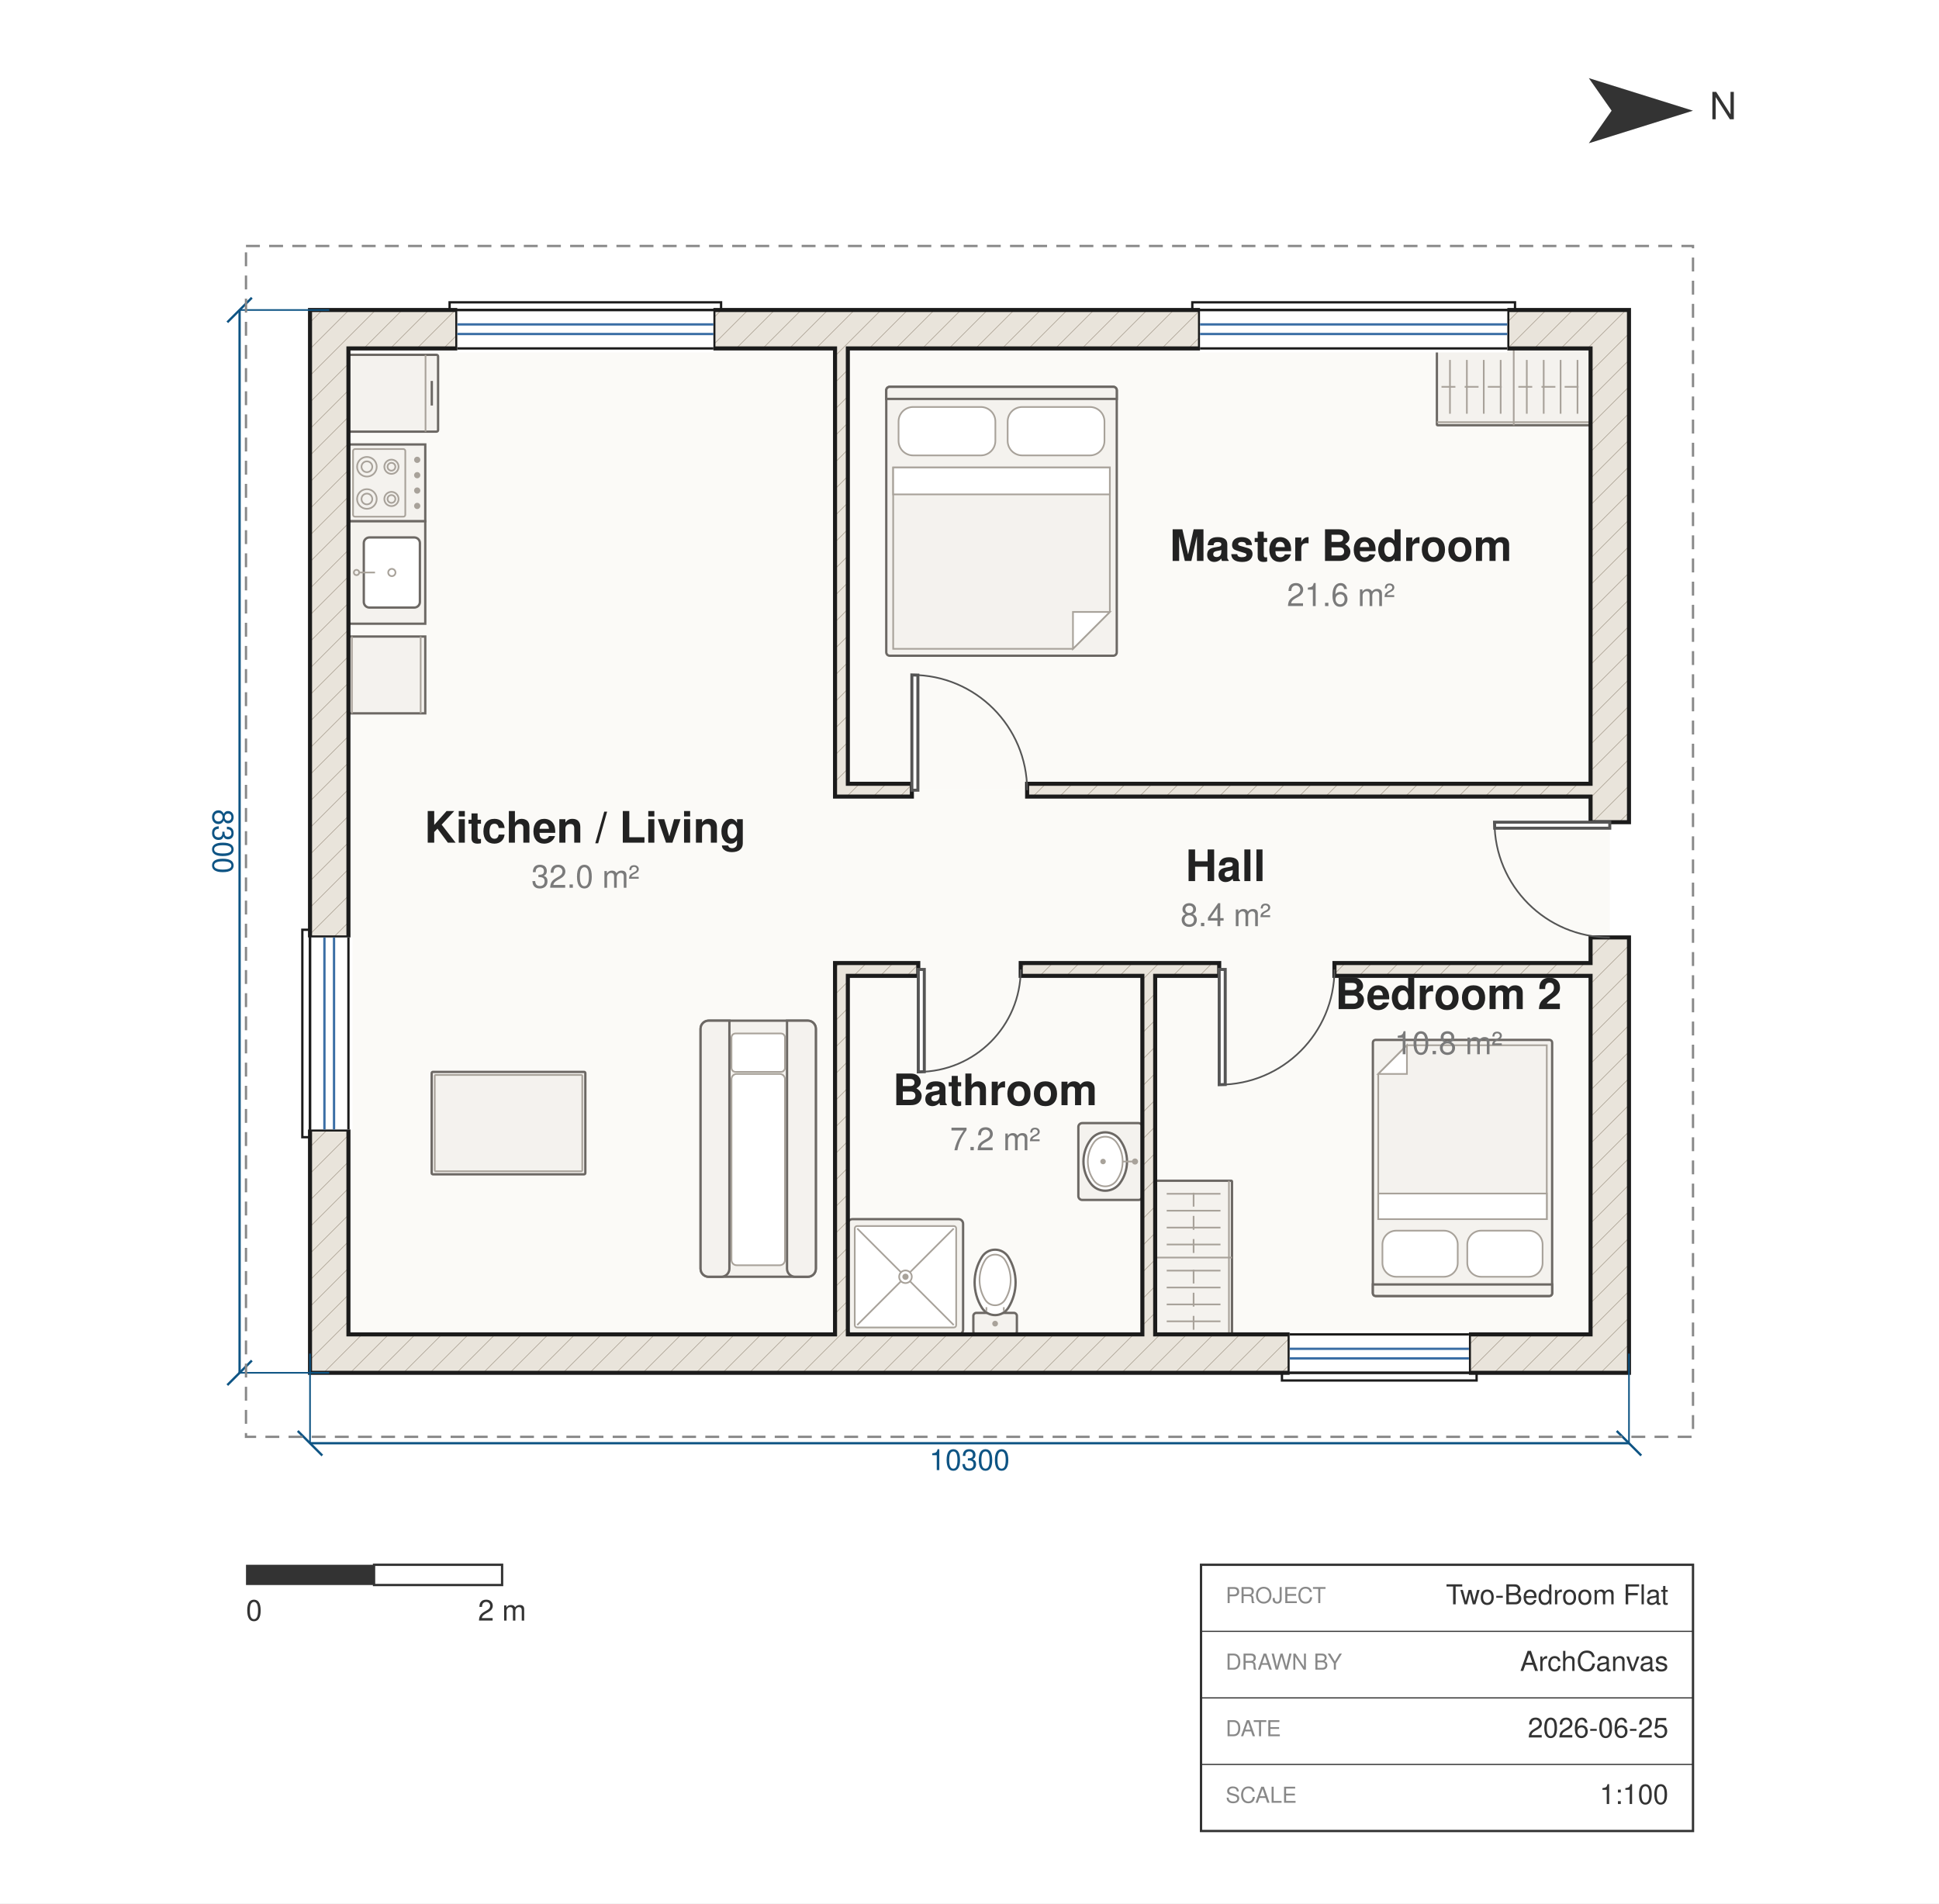
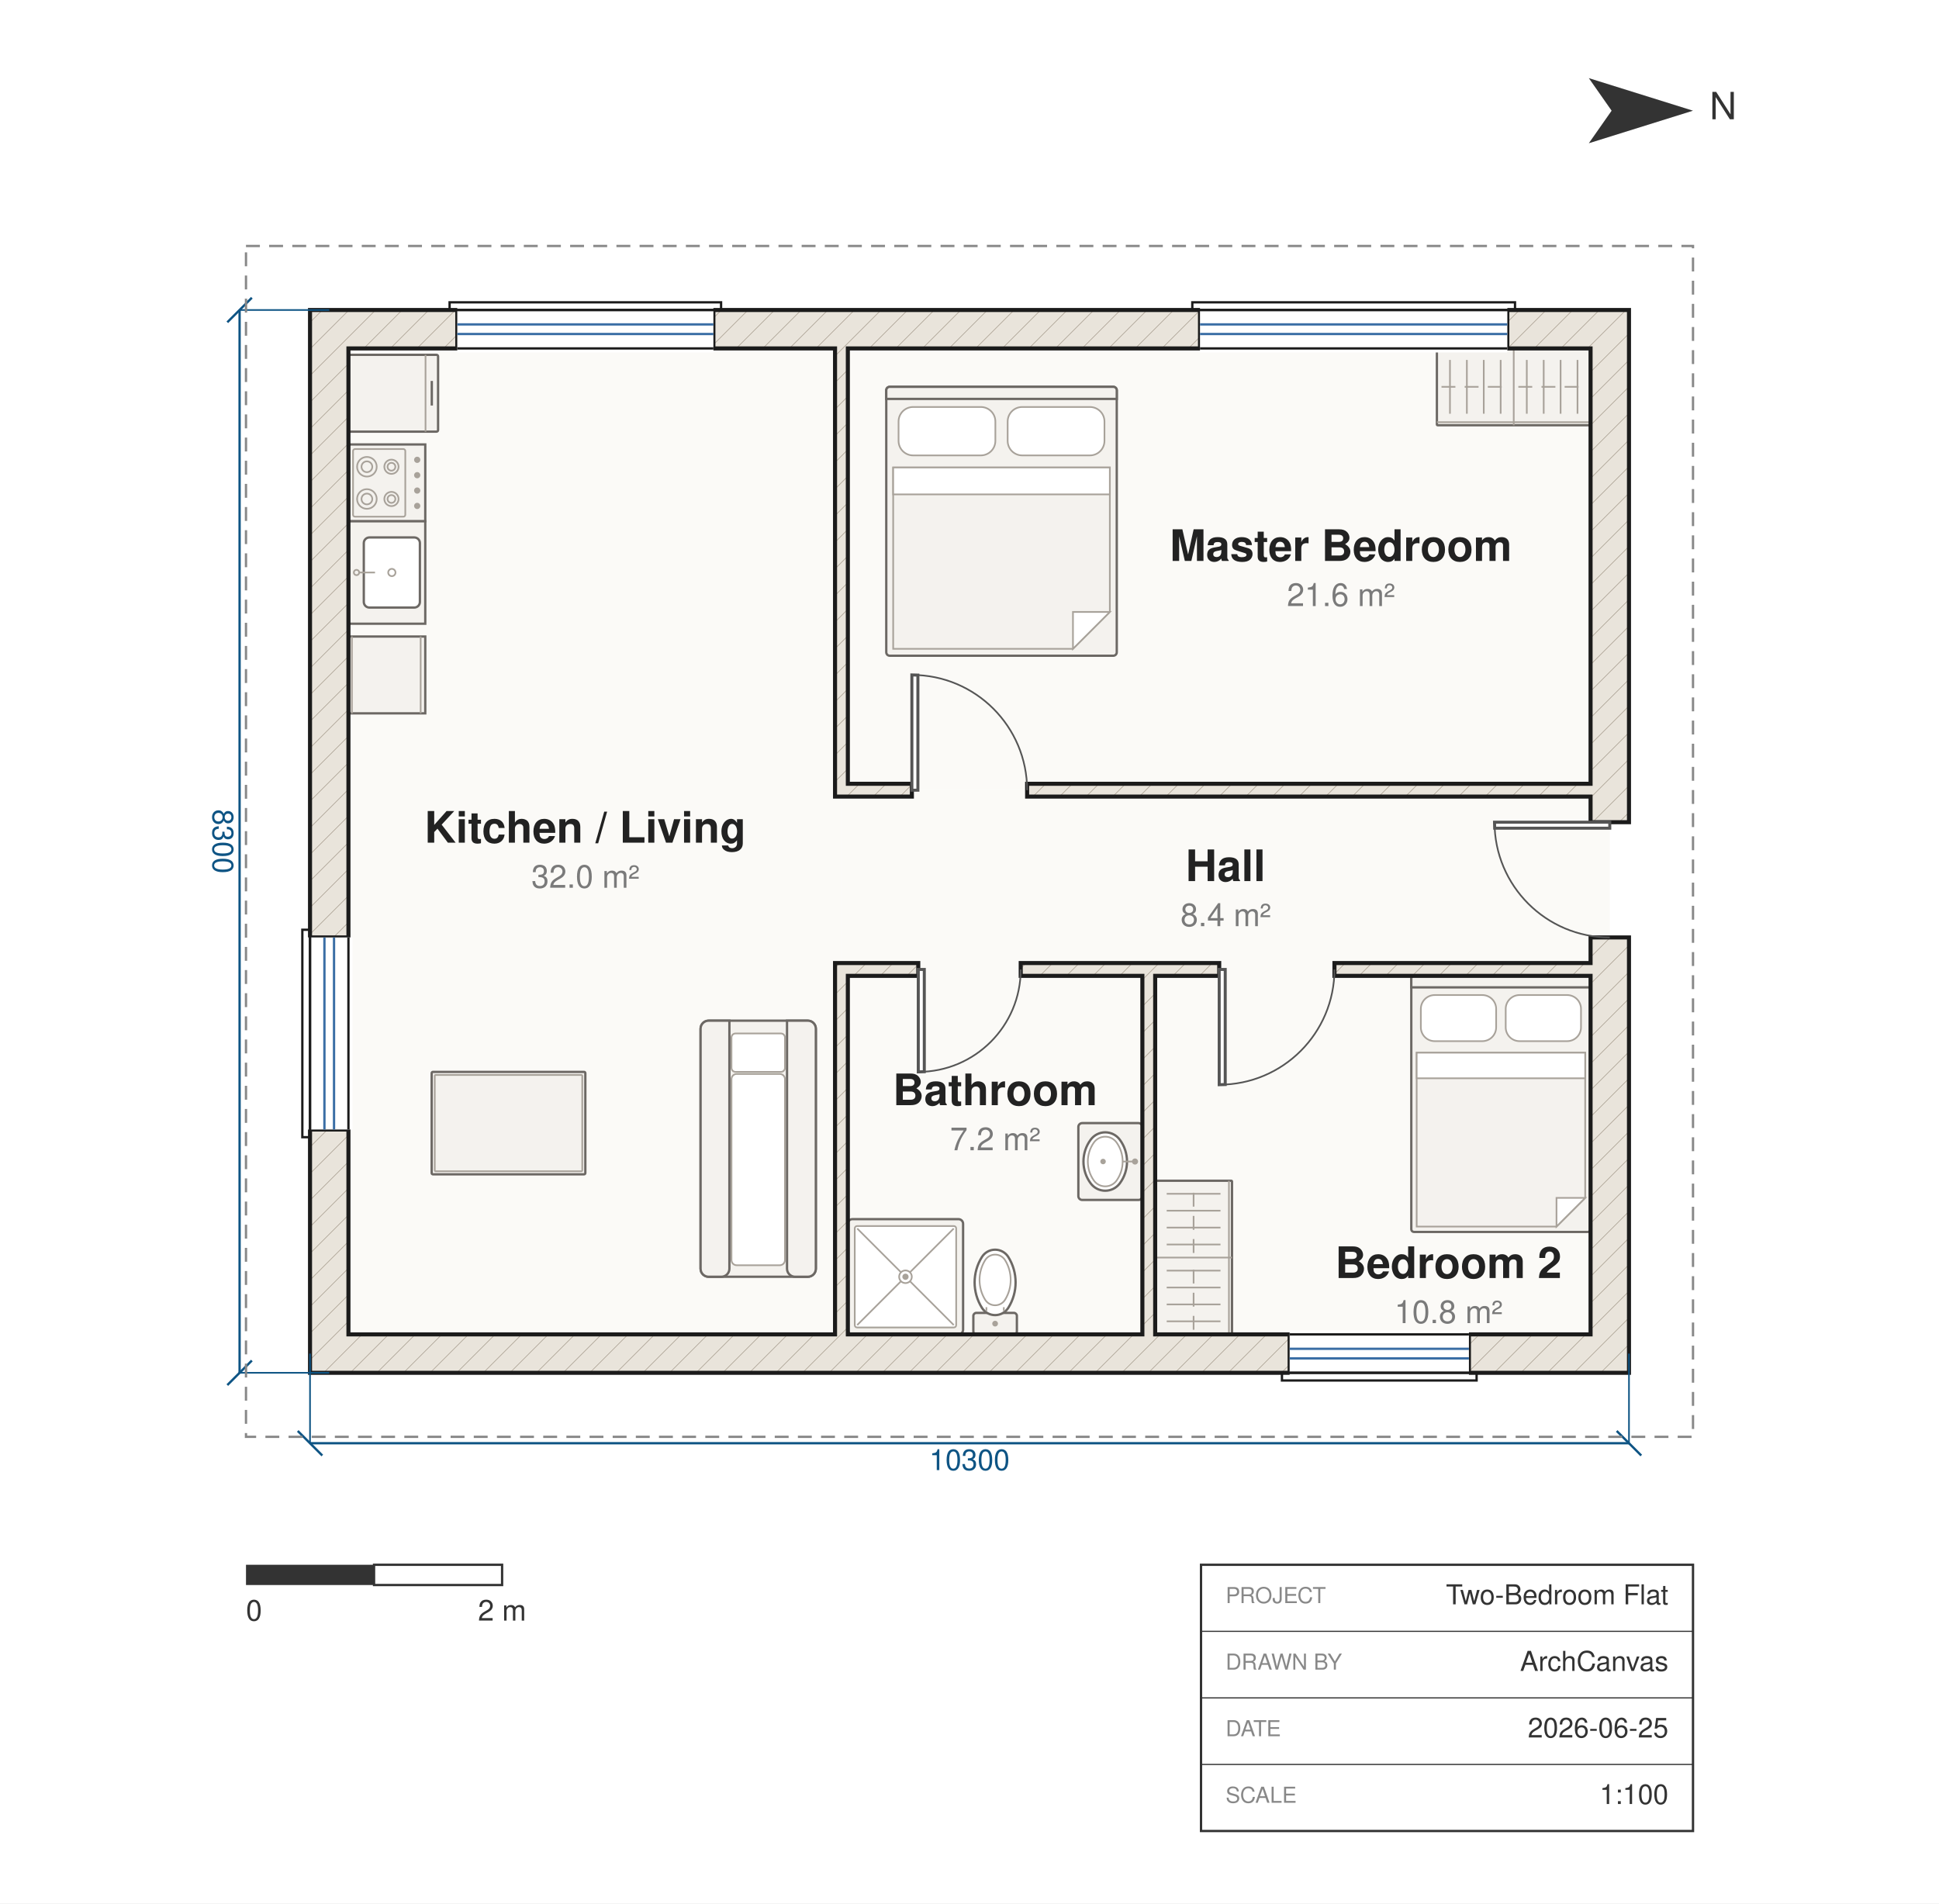
<svg xmlns="http://www.w3.org/2000/svg" viewBox="-2571 -2571 15142 14864.4" font-family="Helvetica, Arial, sans-serif">
  <defs>
    <pattern id="poche" patternUnits="userSpaceOnUse" width="146.9" height="146.9" patternTransform="rotate(45)">
      <rect width="146.9" height="146.9" fill="#e9e4db" />
      <line x1="0" y1="0" x2="0" y2="146.9" stroke="#b9b1a4" stroke-width="12.66" />
    </pattern>
  </defs>
  <rect x="-2571" y="-2571" width="15142" height="14864.4" fill="#ffffff" />
  <g id="A-FLOR">
    <polygon points="0,0 4000,0 4000,8000 0,8000" fill="#fbfaf7" />
    <polygon points="4000,0 10000,0 10000,3600 4000,3600" fill="#fbfaf7" />
    <polygon points="4000,3600 10000,3600 10000,5000 4000,5000" fill="#fbfaf7" />
    <polygon points="4000,5000 6400,5000 6400,8000 4000,8000" fill="#fbfaf7" />
    <polygon points="6400,5000 10000,5000 10000,8000 6400,8000" fill="#fbfaf7" />
  </g>
  <g id="A-FURN">
    <path d="M 4377,450 L 6123,450 A 27 27 0 0 1 6150,477 L 6150,2523 A 27 27 0 0 1 6123,2550 L 4377,2550 A 27 27 0 0 1 4350,2523 L 4350,477 A 27 27 0 0 1 4377,450 Z" fill="#f4f2ee" stroke="#6c6864" stroke-width="18.08" />
    <path d="M 4377,450 L 6123,450 A 27 27 0 0 1 6150,477 L 6150,544.5 L 4350,544.5 L 4350,477 A 27 27 0 0 1 4377,450 Z" fill="#f4f2ee" stroke="#6c6864" stroke-width="18.08" />
    <path d="M 4559.4,607.5 L 5088.6,607.5 A 113.4 113.4 0 0 1 5202,720.9 L 5202,872.1 A 113.4 113.4 0 0 1 5088.6,985.5 L 4559.4,985.5 A 113.4 113.4 0 0 1 4446,872.1 L 4446,720.9 A 113.4 113.4 0 0 1 4559.4,607.5 Z" fill="#ffffff" stroke="#a8a29a" stroke-width="13.06" />
    <path d="M 5411.4,607.5 L 5940.6,607.5 A 113.4 113.4 0 0 1 6054,720.9 L 6054,872.1 A 113.4 113.4 0 0 1 5940.6,985.5 L 5411.4,985.5 A 113.4 113.4 0 0 1 5298,872.1 L 5298,720.9 A 113.4 113.4 0 0 1 5411.4,607.5 Z" fill="#ffffff" stroke="#a8a29a" stroke-width="13.06" />
    <polygon points="4404,1080 6096,1080 6096,2208 5808,2496 4404,2496" fill="#f4f2ee" stroke="#a8a29a" stroke-width="13.06" />
    <polygon points="4404,1080 6096,1080 6096,1290 4404,1290" fill="#ffffff" stroke="#a8a29a" stroke-width="13.06" />
    <polygon points="6096,2208 5808,2496 5808,2208" fill="#ffffff" stroke="#a8a29a" stroke-width="13.06" />
    <path d="M 8656,150 L 9844,150 A 6 6 0 0 1 9850,156 L 9850,744 A 6 6 0 0 1 9844,750 L 8656,750 A 6 6 0 0 1 8650,744 L 8650,156 A 6 6 0 0 1 8656,150 Z" fill="#f4f2ee" stroke="#6c6864" stroke-width="18.08" />
    <line x1="8650" y1="726" x2="9850" y2="726" stroke="#a8a29a" stroke-width="13.06" />
    <line x1="9250" y1="150" x2="9250" y2="750" stroke="#a8a29a" stroke-width="13.06" />
    <line x1="8686" y1="450" x2="9214" y2="450" stroke="#a8a29a" stroke-width="13.06" stroke-dasharray="108.48 72.32" />
    <line x1="8752" y1="240" x2="8752" y2="660" stroke="#a8a29a" stroke-width="13.06" />
    <line x1="8884" y1="240" x2="8884" y2="660" stroke="#a8a29a" stroke-width="13.06" />
    <line x1="9016" y1="240" x2="9016" y2="660" stroke="#a8a29a" stroke-width="13.06" />
    <line x1="9148" y1="240" x2="9148" y2="660" stroke="#a8a29a" stroke-width="13.06" />
    <line x1="9286" y1="450" x2="9814" y2="450" stroke="#a8a29a" stroke-width="13.06" stroke-dasharray="108.48 72.32" />
    <line x1="9352" y1="240" x2="9352" y2="660" stroke="#a8a29a" stroke-width="13.06" />
    <line x1="9484" y1="240" x2="9484" y2="660" stroke="#a8a29a" stroke-width="13.06" />
    <line x1="9616" y1="240" x2="9616" y2="660" stroke="#a8a29a" stroke-width="13.06" />
    <line x1="9748" y1="240" x2="9748" y2="660" stroke="#a8a29a" stroke-width="13.06" />
-     <path d="M 9529,7550 L 8171,7550 A 21 21 0 0 1 8150,7529 L 8150,5571 A 21 21 0 0 1 8171,5550 L 9529,5550 A 21 21 0 0 1 9550,5571 L 9550,7529 A 21 21 0 0 1 9529,7550 Z" fill="#f4f2ee" stroke="#6c6864" stroke-width="18.08" />
-     <path d="M 9529,7550 L 8171,7550 A 21 21 0 0 1 8150,7529 L 8150,7460 L 9550,7460 L 9550,7529 A 21 21 0 0 1 9529,7550 Z" fill="#f4f2ee" stroke="#6c6864" stroke-width="18.08" />
-     <path d="M 9367.33,7400 L 8995.33,7400 A 108 108 0 0 1 8887.33,7292 L 8887.33,7148 A 108 108 0 0 1 8995.33,7040 L 9367.33,7040 A 108 108 0 0 1 9475.33,7148 L 9475.33,7292 A 108 108 0 0 1 9367.33,7400 Z" fill="#ffffff" stroke="#a8a29a" stroke-width="13.06" />
-     <path d="M 8704.67,7400 L 8332.67,7400 A 108 108 0 0 1 8224.67,7292 L 8224.67,7148 A 108 108 0 0 1 8332.67,7040 L 8704.67,7040 A 108 108 0 0 1 8812.67,7148 L 8812.67,7292 A 108 108 0 0 1 8704.67,7400 Z" fill="#ffffff" stroke="#a8a29a" stroke-width="13.06" />
-     <polygon points="9508,6950 8192,6950 8192,5816 8416,5592 9508,5592" fill="#f4f2ee" stroke="#a8a29a" stroke-width="13.06" />
-     <polygon points="9508,6950 8192,6950 8192,6750 9508,6750" fill="#ffffff" stroke="#a8a29a" stroke-width="13.06" />
-     <polygon points="8192,5816 8416,5592 8416,5816" fill="#ffffff" stroke="#a8a29a" stroke-width="13.06" />
+     <path d="M 8471,5050 L 9829,5050 A 21 21 0 0 1 9850,5071 L 9850,7029 A 21 21 0 0 1 9829,7050 L 8471,7050 A 21 21 0 0 1 8450,7029 L 8450,5071 A 21 21 0 0 1 8471,5050 Z" fill="#f4f2ee" stroke="#6c6864" stroke-width="18.08" />
+     <path d="M 8471,5050 L 9829,5050 A 21 21 0 0 1 9850,5071 L 9850,5140 L 8450,5140 L 8450,5071 A 21 21 0 0 1 8471,5050 Z" fill="#f4f2ee" stroke="#6c6864" stroke-width="18.08" />
+     <path d="M 8632.67,5200 L 9004.67,5200 A 108 108 0 0 1 9112.67,5308 L 9112.67,5452 A 108 108 0 0 1 9004.67,5560 L 8632.67,5560 A 108 108 0 0 1 8524.67,5452 L 8524.67,5308 A 108 108 0 0 1 8632.67,5200 Z" fill="#ffffff" stroke="#a8a29a" stroke-width="13.06" />
+     <path d="M 9295.33,5200 L 9667.33,5200 A 108 108 0 0 1 9775.33,5308 L 9775.33,5452 A 108 108 0 0 1 9667.33,5560 L 9295.33,5560 A 108 108 0 0 1 9187.33,5452 L 9187.33,5308 A 108 108 0 0 1 9295.33,5200 Z" fill="#ffffff" stroke="#a8a29a" stroke-width="13.06" />
+     <polygon points="8492,5650 9808,5650 9808,6784 9584,7008 8492,7008" fill="#f4f2ee" stroke="#a8a29a" stroke-width="13.06" />
+     <polygon points="8492,5650 9808,5650 9808,5850 8492,5850" fill="#ffffff" stroke="#a8a29a" stroke-width="13.06" />
+     <polygon points="9808,6784 9584,7008 9584,6784" fill="#ffffff" stroke="#a8a29a" stroke-width="13.06" />
    <path d="M 6450,7844 L 6450,6656 A 6 6 0 0 1 6456,6650 L 7044,6650 A 6 6 0 0 1 7050,6656 L 7050,7844 A 6 6 0 0 1 7044,7850 L 6456,7850 A 6 6 0 0 1 6450,7844 Z" fill="#f4f2ee" stroke="#6c6864" stroke-width="18.08" />
    <line x1="7026" y1="7850" x2="7026" y2="6650" stroke="#a8a29a" stroke-width="13.06" />
    <line x1="6450" y1="7250" x2="7050" y2="7250" stroke="#a8a29a" stroke-width="13.06" />
    <line x1="6750" y1="7814" x2="6750" y2="7286" stroke="#a8a29a" stroke-width="13.06" stroke-dasharray="108.48 72.32" />
    <line x1="6540" y1="7748" x2="6960" y2="7748" stroke="#a8a29a" stroke-width="13.06" />
    <line x1="6540" y1="7616" x2="6960" y2="7616" stroke="#a8a29a" stroke-width="13.06" />
    <line x1="6540" y1="7484" x2="6960" y2="7484" stroke="#a8a29a" stroke-width="13.06" />
    <line x1="6540" y1="7352" x2="6960" y2="7352" stroke="#a8a29a" stroke-width="13.06" />
    <line x1="6750" y1="7214" x2="6750" y2="6686" stroke="#a8a29a" stroke-width="13.06" stroke-dasharray="108.48 72.32" />
    <line x1="6540" y1="7148" x2="6960" y2="7148" stroke="#a8a29a" stroke-width="13.06" />
    <line x1="6540" y1="7016" x2="6960" y2="7016" stroke="#a8a29a" stroke-width="13.06" />
    <line x1="6540" y1="6884" x2="6960" y2="6884" stroke="#a8a29a" stroke-width="13.06" />
    <line x1="6540" y1="6752" x2="6960" y2="6752" stroke="#a8a29a" stroke-width="13.06" />
    <path d="M 150,788 L 150,212 A 12 12 0 0 1 162,200 L 838,200 A 12 12 0 0 1 850,212 L 850,788 A 12 12 0 0 1 838,800 L 162,800 A 12 12 0 0 1 150,788 Z" fill="#f4f2ee" stroke="#6c6864" stroke-width="18.08" />
    <line x1="752" y1="800" x2="752" y2="200" stroke="#a8a29a" stroke-width="13.06" />
    <line x1="801" y1="596" x2="801" y2="404" stroke="#6c6864" stroke-width="18.08" />
    <polygon points="150,1500 150,900 750,900 750,1500" fill="#f4f2ee" stroke="#6c6864" stroke-width="18.08" />
    <path d="M 186,1449 L 186,951 A 15 15 0 0 1 201,936 L 579,936 A 15 15 0 0 1 594,951 L 594,1449 A 15 15 0 0 1 579,1464 L 201,1464 A 15 15 0 0 1 186,1449 Z" fill="none" stroke="#a8a29a" stroke-width="13.06" />
    <circle cx="294.12" cy="1325.88" r="76.7" fill="none" stroke="#a8a29a" stroke-width="13.06" />
    <circle cx="294.12" cy="1325.88" r="42.19" fill="none" stroke="#a8a29a" stroke-width="13.06" />
    <circle cx="294.12" cy="1074.12" r="76.7" fill="none" stroke="#a8a29a" stroke-width="13.06" />
    <circle cx="294.12" cy="1074.12" r="42.19" fill="none" stroke="#a8a29a" stroke-width="13.06" />
    <circle cx="485.88" cy="1325.88" r="55.61" fill="none" stroke="#a8a29a" stroke-width="13.06" />
    <circle cx="485.88" cy="1325.88" r="30.59" fill="none" stroke="#a8a29a" stroke-width="13.06" />
    <circle cx="485.88" cy="1074.12" r="55.61" fill="none" stroke="#a8a29a" stroke-width="13.06" />
    <circle cx="485.88" cy="1074.12" r="30.59" fill="none" stroke="#a8a29a" stroke-width="13.06" />
    <circle cx="687" cy="1380" r="18" fill="#a8a29a" stroke="#a8a29a" stroke-width="13.06" />
    <circle cx="687" cy="1260" r="18" fill="#a8a29a" stroke="#a8a29a" stroke-width="13.06" />
    <circle cx="687" cy="1140" r="18" fill="#a8a29a" stroke="#a8a29a" stroke-width="13.06" />
    <circle cx="687" cy="1020" r="18" fill="#a8a29a" stroke="#a8a29a" stroke-width="13.06" />
    <polygon points="150,2300 150,1500 750,1500 750,2300" fill="#f4f2ee" stroke="#6c6864" stroke-width="18.08" />
    <path d="M 270,2129.95 L 270,1670.05 A 43.8 43.8 0 0 1 313.8,1626.25 L 664.2,1626.25 A 43.8 43.8 0 0 1 708,1670.05 L 708,2129.95 A 43.8 43.8 0 0 1 664.2,2173.75 L 313.8,2173.75 A 43.8 43.8 0 0 1 270,2129.95 Z" fill="#ffffff" stroke="#6c6864" stroke-width="18.08" />
    <circle cx="489" cy="1900" r="28.47" fill="#ffffff" stroke="#a8a29a" stroke-width="13.06" />
    <circle cx="213" cy="1900" r="21" fill="none" stroke="#a8a29a" stroke-width="13.06" />
    <line x1="234" y1="1900" x2="357.6" y2="1900" stroke="#a8a29a" stroke-width="13.06" />
    <polygon points="150,3000 150,2400 750,2400 750,3000" fill="#f4f2ee" stroke="#6c6864" stroke-width="18.08" />
    <line x1="177" y1="3000" x2="177" y2="2400" stroke="#a8a29a" stroke-width="13.06" />
    <line x1="714" y1="3000" x2="714" y2="2400" stroke="#a8a29a" stroke-width="13.06" />
    <path d="M 2963,5400 L 3737,5400 A 63 63 0 0 1 3800,5463 L 3800,7337 A 63 63 0 0 1 3737,7400 L 2963,7400 A 63 63 0 0 1 2900,7337 L 2900,5463 A 63 63 0 0 1 2963,5400 Z" fill="#f4f2ee" stroke="#6c6864" stroke-width="18.08" />
    <path d="M 2963,5400 L 3125,5400 L 3125,7337 A 63 63 0 0 1 3062,7400 L 2963,7400 A 63 63 0 0 1 2900,7337 L 2900,5463 A 63 63 0 0 1 2963,5400 Z" fill="#f4f2ee" stroke="#6c6864" stroke-width="18.08" />
    <path d="M 3575,5400 L 3737,5400 A 63 63 0 0 1 3800,5463 L 3800,7337 A 63 63 0 0 1 3737,7400 L 3638,7400 A 63 63 0 0 1 3575,7337 L 3575,5400 Z" fill="#f4f2ee" stroke="#6c6864" stroke-width="18.08" />
    <path d="M 3172.7,5500 L 3527.3,5500 A 31.5 31.5 0 0 1 3558.8,5531.5 L 3558.8,5768.5 A 31.5 31.5 0 0 1 3527.3,5800 L 3172.7,5800 A 31.5 31.5 0 0 1 3141.2,5768.5 L 3141.2,5531.5 A 31.5 31.5 0 0 1 3172.7,5500 Z" fill="#ffffff" stroke="#a8a29a" stroke-width="13.06" />
    <path d="M 3181.7,5816.2 L 3518.3,5816.2 A 40.5 40.5 0 0 1 3558.8,5856.7 L 3558.8,7269.5 A 40.5 40.5 0 0 1 3518.3,7310 L 3181.7,7310 A 40.5 40.5 0 0 1 3141.2,7269.5 L 3141.2,5856.7 A 40.5 40.5 0 0 1 3181.7,5816.2 Z" fill="#ffffff" stroke="#a8a29a" stroke-width="13.06" />
    <path d="M 809.6,5800 L 1990.4,5800 A 9.6 9.6 0 0 1 2000,5809.6 L 2000,6590.4 A 9.6 9.6 0 0 1 1990.4,6600 L 809.6,6600 A 9.6 9.6 0 0 1 800,6590.4 L 800,5809.6 A 9.6 9.6 0 0 1 809.6,5800 Z" fill="#f4f2ee" stroke="#6c6864" stroke-width="18.08" />
    <path d="M 830.4,5824 L 1969.6,5824 A 6.4 6.4 0 0 1 1976,5830.4 L 1976,6569.6 A 6.4 6.4 0 0 1 1969.6,6576 L 830.4,6576 A 6.4 6.4 0 0 1 824,6569.6 L 824,5830.4 A 6.4 6.4 0 0 1 830.4,5824 Z" fill="none" stroke="#a8a29a" stroke-width="13.06" />
    <path d="M 4086,6950 L 4914,6950 A 36 36 0 0 1 4950,6986 L 4950,7814 A 36 36 0 0 1 4914,7850 L 4086,7850 A 36 36 0 0 1 4050,7814 L 4050,6986 A 36 36 0 0 1 4086,6950 Z" fill="#f4f2ee" stroke="#6c6864" stroke-width="18.08" />
    <path d="M 4122,7004 L 4878,7004 A 18 18 0 0 1 4896,7022 L 4896,7778 A 18 18 0 0 1 4878,7796 L 4122,7796 A 18 18 0 0 1 4104,7778 L 4104,7022 A 18 18 0 0 1 4122,7004 Z" fill="#ffffff" stroke="#a8a29a" stroke-width="13.06" />
    <line x1="4123.09" y1="7023.09" x2="4465" y2="7365" stroke="#a8a29a" stroke-width="13.06" />
    <line x1="4876.91" y1="7023.09" x2="4535" y2="7365" stroke="#a8a29a" stroke-width="13.06" />
    <line x1="4876.91" y1="7776.91" x2="4535" y2="7435" stroke="#a8a29a" stroke-width="13.06" />
    <line x1="4123.09" y1="7776.91" x2="4465" y2="7435" stroke="#a8a29a" stroke-width="13.06" />
    <circle cx="4500" cy="7400" r="49.5" fill="none" stroke="#a8a29a" stroke-width="13.06" />
    <circle cx="4500" cy="7400" r="18" fill="#a8a29a" stroke="#a8a29a" stroke-width="13.06" />
    <path d="M 5346.48,7850 L 5053.52,7850 A 23.52 23.52 0 0 1 5030,7826.48 L 5030,7705.52 A 23.52 23.52 0 0 1 5053.52,7682 L 5346.48,7682 A 23.52 23.52 0 0 1 5370,7705.52 L 5370,7826.48 A 23.52 23.52 0 0 1 5346.48,7850 Z" fill="#f4f2ee" stroke="#6c6864" stroke-width="18.08" />
    <path d="M 5200,7188.5 A 121.51 121.51 0 0 1 5302.98,7245.52 A 373.97 373.97 0 0 1 5302.98,7642.48 A 121.51 121.51 0 0 1 5200,7699.5 A 121.51 121.51 0 0 1 5097.02,7642.48 A 373.97 373.97 0 0 1 5097.02,7245.52 A 121.51 121.51 0 0 1 5200,7188.5 Z" fill="#ffffff" stroke="#6c6864" stroke-width="18.08" />
    <path d="M 5200,7226.9 A 91.53 91.53 0 0 1 5277.99,7270.51 A 294.71 294.71 0 0 1 5277.99,7579.09 A 91.53 91.53 0 0 1 5200,7622.7 A 91.53 91.53 0 0 1 5122.01,7579.09 A 294.71 294.71 0 0 1 5122.01,7270.51 A 91.53 91.53 0 0 1 5200,7226.9 Z" fill="#ffffff" stroke="#a8a29a" stroke-width="13.06" />
    <line x1="5268" y1="7667.18" x2="5268" y2="7637.53" stroke="#a8a29a" stroke-width="13.06" />
    <line x1="5132" y1="7667.18" x2="5132" y2="7637.53" stroke="#a8a29a" stroke-width="13.06" />
    <circle cx="5200" cy="7766" r="16" fill="#a8a29a" stroke="#a8a29a" stroke-width="13.06" />
    <path d="M 6350,6230 L 6350,6770 A 30 30 0 0 1 6320,6800 L 5880,6800 A 30 30 0 0 1 5850,6770 L 5850,6230 A 30 30 0 0 1 5880,6200 L 6320,6200 A 30 30 0 0 1 6350,6230 Z" fill="#f4f2ee" stroke="#6c6864" stroke-width="18.08" />
    <path d="M 6060,6728 A 141.2 141.2 0 0 1 5946.8,6671.2 A 286.41 286.41 0 0 1 5946.8,6328.8 A 141.2 141.2 0 0 1 6060,6272 A 141.2 141.2 0 0 1 6173.2,6328.8 A 286.41 286.41 0 0 1 6173.2,6671.2 A 141.2 141.2 0 0 1 6060,6728 Z" fill="#ffffff" stroke="#6c6864" stroke-width="18.08" />
    <path d="M 6060,6694 A 109.25 109.25 0 0 1 5970.54,6647.46 A 256.89 256.89 0 0 1 5970.54,6352.54 A 109.25 109.25 0 0 1 6060,6306 A 109.25 109.25 0 0 1 6149.46,6352.54 A 256.89 256.89 0 0 1 6149.46,6647.46 A 109.25 109.25 0 0 1 6060,6694 Z" fill="#ffffff" stroke="#a8a29a" stroke-width="13.06" />
    <circle cx="6292.5" cy="6500" r="17.5" fill="#a8a29a" stroke="#a8a29a" stroke-width="13.06" />
    <line x1="6292.5" y1="6500" x2="6195" y2="6500" stroke="#a8a29a" stroke-width="13.06" />
    <circle cx="6043" cy="6500" r="15" fill="#a8a29a" stroke="#a8a29a" stroke-width="13.06" />
  </g>
  <g id="A-WALL">
    <path d="M -150,-150 L 1000,-150 L 1000,150 L 150,150 L 150,4750 L -150,4750 Z M -150,6250 L 150,6250 L 150,7850 L 3950,7850 L 3950,4950 L 4600,4950 L 4600,5050 L 4050,5050 L 4050,7850 L 6350,7850 L 6350,5050 L 5400,5050 L 5400,4950 L 6950,4950 L 6950,5050 L 6450,5050 L 6450,7850 L 7500,7850 L 7500,8150 L -150,8150 Z M 10150,-150 L 10150,3850 L 9850,3850 L 9850,3650 L 5450,3650 L 5450,3550 L 9850,3550 L 9850,150 L 9200,150 L 9200,-150 Z M 10150,4750 L 10150,8150 L 8900,8150 L 8900,7850 L 9850,7850 L 9850,5050 L 7850,5050 L 7850,4950 L 9850,4950 L 9850,4750 Z M 3000,-150 L 6800,-150 L 6800,150 L 4050,150 L 4050,3550 L 4550,3550 L 4550,3650 L 3950,3650 L 3950,150 L 3000,150 Z" fill="url(#poche)" fill-rule="nonzero" />
    <path d="M -150,-150 L 1000,-150 L 1000,150 L 150,150 L 150,4750 L -150,4750 Z M -150,6250 L 150,6250 L 150,7850 L 3950,7850 L 3950,4950 L 4600,4950 L 4600,5050 L 4050,5050 L 4050,7850 L 6350,7850 L 6350,5050 L 5400,5050 L 5400,4950 L 6950,4950 L 6950,5050 L 6450,5050 L 6450,7850 L 7500,7850 L 7500,8150 L -150,8150 Z M 10150,-150 L 10150,3850 L 9850,3850 L 9850,3650 L 5450,3650 L 5450,3550 L 9850,3550 L 9850,150 L 9200,150 L 9200,-150 Z M 10150,4750 L 10150,8150 L 8900,8150 L 8900,7850 L 9850,7850 L 9850,5050 L 7850,5050 L 7850,4950 L 9850,4950 L 9850,4750 Z M 3000,-150 L 6800,-150 L 6800,150 L 4050,150 L 4050,3550 L 4550,3550 L 4550,3650 L 3950,3650 L 3950,150 L 3000,150 Z" fill="none" stroke="#1b1b1b" stroke-width="31.64" stroke-linejoin="miter" stroke-miterlimit="4" />
  </g>
  <g id="A-DOOR">
    <polygon points="9850,3850 9850,4750 10150,4750 10150,3850" fill="none" />
    <polygon points="10000,3850 9100,3850 9101.23,3897.01 10000,3897.01" fill="#ffffff" stroke="#555555" stroke-width="23.5" />
    <path d="M 9100,3850 A 900 900 0 0 0 10000,4750" fill="none" stroke="#555555" stroke-width="13.06" />
    <polygon points="4550,3650 5450,3650 5450,3550 4550,3550" fill="none" />
    <polygon points="4550,3600 4550,2700 4597.01,2701.23 4597.01,3600" fill="#ffffff" stroke="#555555" stroke-width="23.5" />
    <path d="M 4550,2700 A 900 900 0 0 1 5450,3600" fill="none" stroke="#555555" stroke-width="13.06" />
    <polygon points="4600,5050 5400,5050 5400,4950 4600,4950" fill="none" />
    <polygon points="4600,5000 4600,5800 4647.01,5798.62 4647.01,5000" fill="#ffffff" stroke="#555555" stroke-width="23.5" />
    <path d="M 4600,5800 A 800 800 0 0 0 5400,5000" fill="none" stroke="#555555" stroke-width="13.06" />
    <polygon points="6950,5050 7850,5050 7850,4950 6950,4950" fill="none" />
    <polygon points="6950,5000 6950,5900 6997.01,5898.77 6997.01,5000" fill="#ffffff" stroke="#555555" stroke-width="23.5" />
    <path d="M 6950,5900 A 900 900 0 0 0 7850,5000" fill="none" stroke="#555555" stroke-width="13.06" />
    <polygon points="3950,3650 3950,4950 4050,4950 4050,3650" fill="none" />
  </g>
  <g id="A-GLAZ">
    <polygon points="1000,181.64 3000,181.64 3000,-181.64 1000,-181.64" fill="#ffffff" />
    <line x1="1000" y1="150" x2="3000" y2="150" stroke="#1b1b1b" stroke-width="18.08" />
    <line x1="1000" y1="-150" x2="3000" y2="-150" stroke="#1b1b1b" stroke-width="18.08" />
    <line x1="1000" y1="37.5" x2="3000" y2="37.5" stroke="#3a6ea5" stroke-width="18.08" />
    <line x1="1000" y1="-37.5" x2="3000" y2="-37.5" stroke="#3a6ea5" stroke-width="18.08" />
    <polygon points="940,-150 940,-210 3060,-210 3060,-150" fill="none" stroke="#1b1b1b" stroke-width="18.08" />
    <polygon points="181.64,6250 181.64,4750 -181.64,4750 -181.64,6250" fill="#ffffff" />
    <line x1="150" y1="6250" x2="150" y2="4750" stroke="#1b1b1b" stroke-width="18.08" />
    <line x1="-150" y1="6250" x2="-150" y2="4750" stroke="#1b1b1b" stroke-width="18.08" />
    <line x1="37.5" y1="6250" x2="37.5" y2="4750" stroke="#3a6ea5" stroke-width="18.08" />
    <line x1="-37.5" y1="6250" x2="-37.5" y2="4750" stroke="#3a6ea5" stroke-width="18.08" />
    <polygon points="-150,6310 -210,6310 -210,4690 -150,4690" fill="none" stroke="#1b1b1b" stroke-width="18.08" />
    <polygon points="6800,181.64 9200,181.64 9200,-181.64 6800,-181.64" fill="#ffffff" />
    <line x1="6800" y1="150" x2="9200" y2="150" stroke="#1b1b1b" stroke-width="18.08" />
    <line x1="6800" y1="-150" x2="9200" y2="-150" stroke="#1b1b1b" stroke-width="18.08" />
    <line x1="6800" y1="37.5" x2="9200" y2="37.5" stroke="#3a6ea5" stroke-width="18.08" />
    <line x1="6800" y1="-37.5" x2="9200" y2="-37.5" stroke="#3a6ea5" stroke-width="18.08" />
    <polygon points="6740,-150 6740,-210 9260,-210 9260,-150" fill="none" stroke="#1b1b1b" stroke-width="18.08" />
    <polygon points="8900,7818.36 7500,7818.36 7500,8181.64 8900,8181.64" fill="#ffffff" />
    <line x1="8900" y1="7850" x2="7500" y2="7850" stroke="#1b1b1b" stroke-width="18.08" />
    <line x1="8900" y1="8150" x2="7500" y2="8150" stroke="#1b1b1b" stroke-width="18.08" />
    <line x1="8900" y1="7962.5" x2="7500" y2="7962.5" stroke="#3a6ea5" stroke-width="18.08" />
    <line x1="8900" y1="8037.5" x2="7500" y2="8037.5" stroke="#3a6ea5" stroke-width="18.08" />
    <polygon points="8960,8150 8960,8210 7440,8210 7440,8150" fill="none" stroke="#1b1b1b" stroke-width="18.08" />
  </g>
  <g id="A-ANNO-TEXT">
    <text x="2000" y="3932.2" font-size="339" fill="#222222" text-anchor="middle" dominant-baseline="central" font-weight="600">Kitchen / Living</text>
    <text x="2000" y="4305.1" font-size="248.6" fill="#7a7a7a" text-anchor="middle" dominant-baseline="central">32.0 m²</text>
    <text x="7900" y="1732.2" font-size="339" fill="#222222" text-anchor="middle" dominant-baseline="central" font-weight="600">Master Bedroom</text>
    <text x="7900" y="2105.1" font-size="248.6" fill="#7a7a7a" text-anchor="middle" dominant-baseline="central">21.6 m²</text>
    <text x="7000" y="4232.2" font-size="339" fill="#222222" text-anchor="middle" dominant-baseline="central" font-weight="600">Hall</text>
    <text x="7000" y="4605.1" font-size="248.6" fill="#7a7a7a" text-anchor="middle" dominant-baseline="central">8.4 m²</text>
    <text x="5200" y="5982.2" font-size="339" fill="#222222" text-anchor="middle" dominant-baseline="central" font-weight="600">Bathroom</text>
    <text x="5200" y="6355.1" font-size="248.6" fill="#7a7a7a" text-anchor="middle" dominant-baseline="central">7.2 m²</text>
-     <text x="8740" y="5232.2" font-size="339" fill="#222222" text-anchor="middle" dominant-baseline="central" font-weight="600">Bedroom 2</text>
-     <text x="8740" y="5605.1" font-size="248.6" fill="#7a7a7a" text-anchor="middle" dominant-baseline="central">10.8 m²</text>
+     <text x="8740" y="7332.2" font-size="339" fill="#222222" text-anchor="middle" dominant-baseline="central" font-weight="600">Bedroom 2</text>
+     <text x="8740" y="7705.1" font-size="248.6" fill="#7a7a7a" text-anchor="middle" dominant-baseline="central">10.8 m²</text>
  </g>
  <g id="A-ANNO-DIMS">
    <line x1="-150" y1="8000" x2="-150" y2="8700" stroke="#0E5484" stroke-width="12.66" />
    <line x1="10150" y1="8000" x2="10150" y2="8700" stroke="#0E5484" stroke-width="12.66" />
    <line x1="-150" y1="8700" x2="10150" y2="8700" stroke="#0E5484" stroke-width="18.08" />
    <line x1="-54.12" y1="8795.88" x2="-245.88" y2="8604.12" stroke="#0E5484" stroke-width="18.08" />
    <line x1="10245.88" y1="8795.88" x2="10054.12" y2="8604.12" stroke="#0E5484" stroke-width="18.08" />
    <text x="5000" y="8858.2" font-size="226" fill="#0E5484" text-anchor="middle" dominant-baseline="central" transform="rotate(0 5000 8858.2)">10300</text>
    <line x1="0" y1="-150" x2="-700" y2="-150" stroke="#0E5484" stroke-width="12.66" />
    <line x1="0" y1="8150" x2="-700" y2="8150" stroke="#0E5484" stroke-width="12.66" />
    <line x1="-700" y1="-150" x2="-700" y2="8150" stroke="#0E5484" stroke-width="18.08" />
    <line x1="-795.88" y1="-54.12" x2="-604.12" y2="-245.88" stroke="#0E5484" stroke-width="18.08" />
    <line x1="-795.88" y1="8245.88" x2="-604.12" y2="8054.12" stroke="#0E5484" stroke-width="18.08" />
    <text x="-858.2" y="4000" font-size="226" fill="#0E5484" text-anchor="middle" dominant-baseline="central" transform="rotate(90 -858.2 4000)">8300</text>
  </g>
  <g id="A-ROOF">
    <polygon points="-650,-650 10650,-650 10650,8650 -650,8650" fill="none" stroke="#888888" stroke-width="18.08" stroke-dasharray="108.48 72.32" />
  </g>
  <g>
    <polygon points="10141.5,-2215.05 9887.25,-1401.45 10141.5,-1579.43 10395.75,-1401.45" fill="#333333" transform="rotate(90 10141.5 -1706.55)" />
    <text x="10885.04" y="-1706.55" font-size="293.8" fill="#333333" text-anchor="middle" dominant-baseline="central">N</text>
  </g>
  <g>
    <rect x="-650" y="9649.2" width="1000" height="158.2" fill="#333333" />
    <rect x="350" y="9649.2" width="1000" height="158.2" fill="none" stroke="#333333" stroke-width="18.08" />
    <text x="-650" y="10033.4" font-size="226" fill="#333333" text-anchor="start" dominant-baseline="central">0</text>
    <text x="1350" y="10033.4" font-size="226" fill="#333333" text-anchor="middle" dominant-baseline="central">2 m</text>
  </g>
  <g>
    <rect x="6808" y="9649.2" width="3842" height="2079.2" fill="none" stroke="#333333" stroke-width="18.08" />
    <text x="7000.1" y="9909.1" font-size="171.76" fill="#888888" dominant-baseline="central">PROJECT</text>
    <text x="10457.9" y="9909.1" font-size="214.7" fill="#333333" text-anchor="end" dominant-baseline="central">Two-Bedroom Flat</text>
    <text x="7000.1" y="10428.9" font-size="171.76" fill="#888888" dominant-baseline="central">DRAWN BY</text>
    <text x="10457.9" y="10428.9" font-size="214.7" fill="#333333" text-anchor="end" dominant-baseline="central">ArchCanvas</text>
    <line x1="6808" y1="10169" x2="10650" y2="10169" stroke="#333333" stroke-width="9.04" />
    <text x="7000.1" y="10948.7" font-size="171.76" fill="#888888" dominant-baseline="central">DATE</text>
    <text x="10457.9" y="10948.7" font-size="214.7" fill="#333333" text-anchor="end" dominant-baseline="central">2026-06-25</text>
    <line x1="6808" y1="10688.8" x2="10650" y2="10688.8" stroke="#333333" stroke-width="9.04" />
    <text x="7000.1" y="11468.5" font-size="171.76" fill="#888888" dominant-baseline="central">SCALE</text>
    <text x="10457.9" y="11468.5" font-size="214.7" fill="#333333" text-anchor="end" dominant-baseline="central">1:100</text>
    <line x1="6808" y1="11208.6" x2="10650" y2="11208.6" stroke="#333333" stroke-width="9.04" />
  </g>
</svg>
